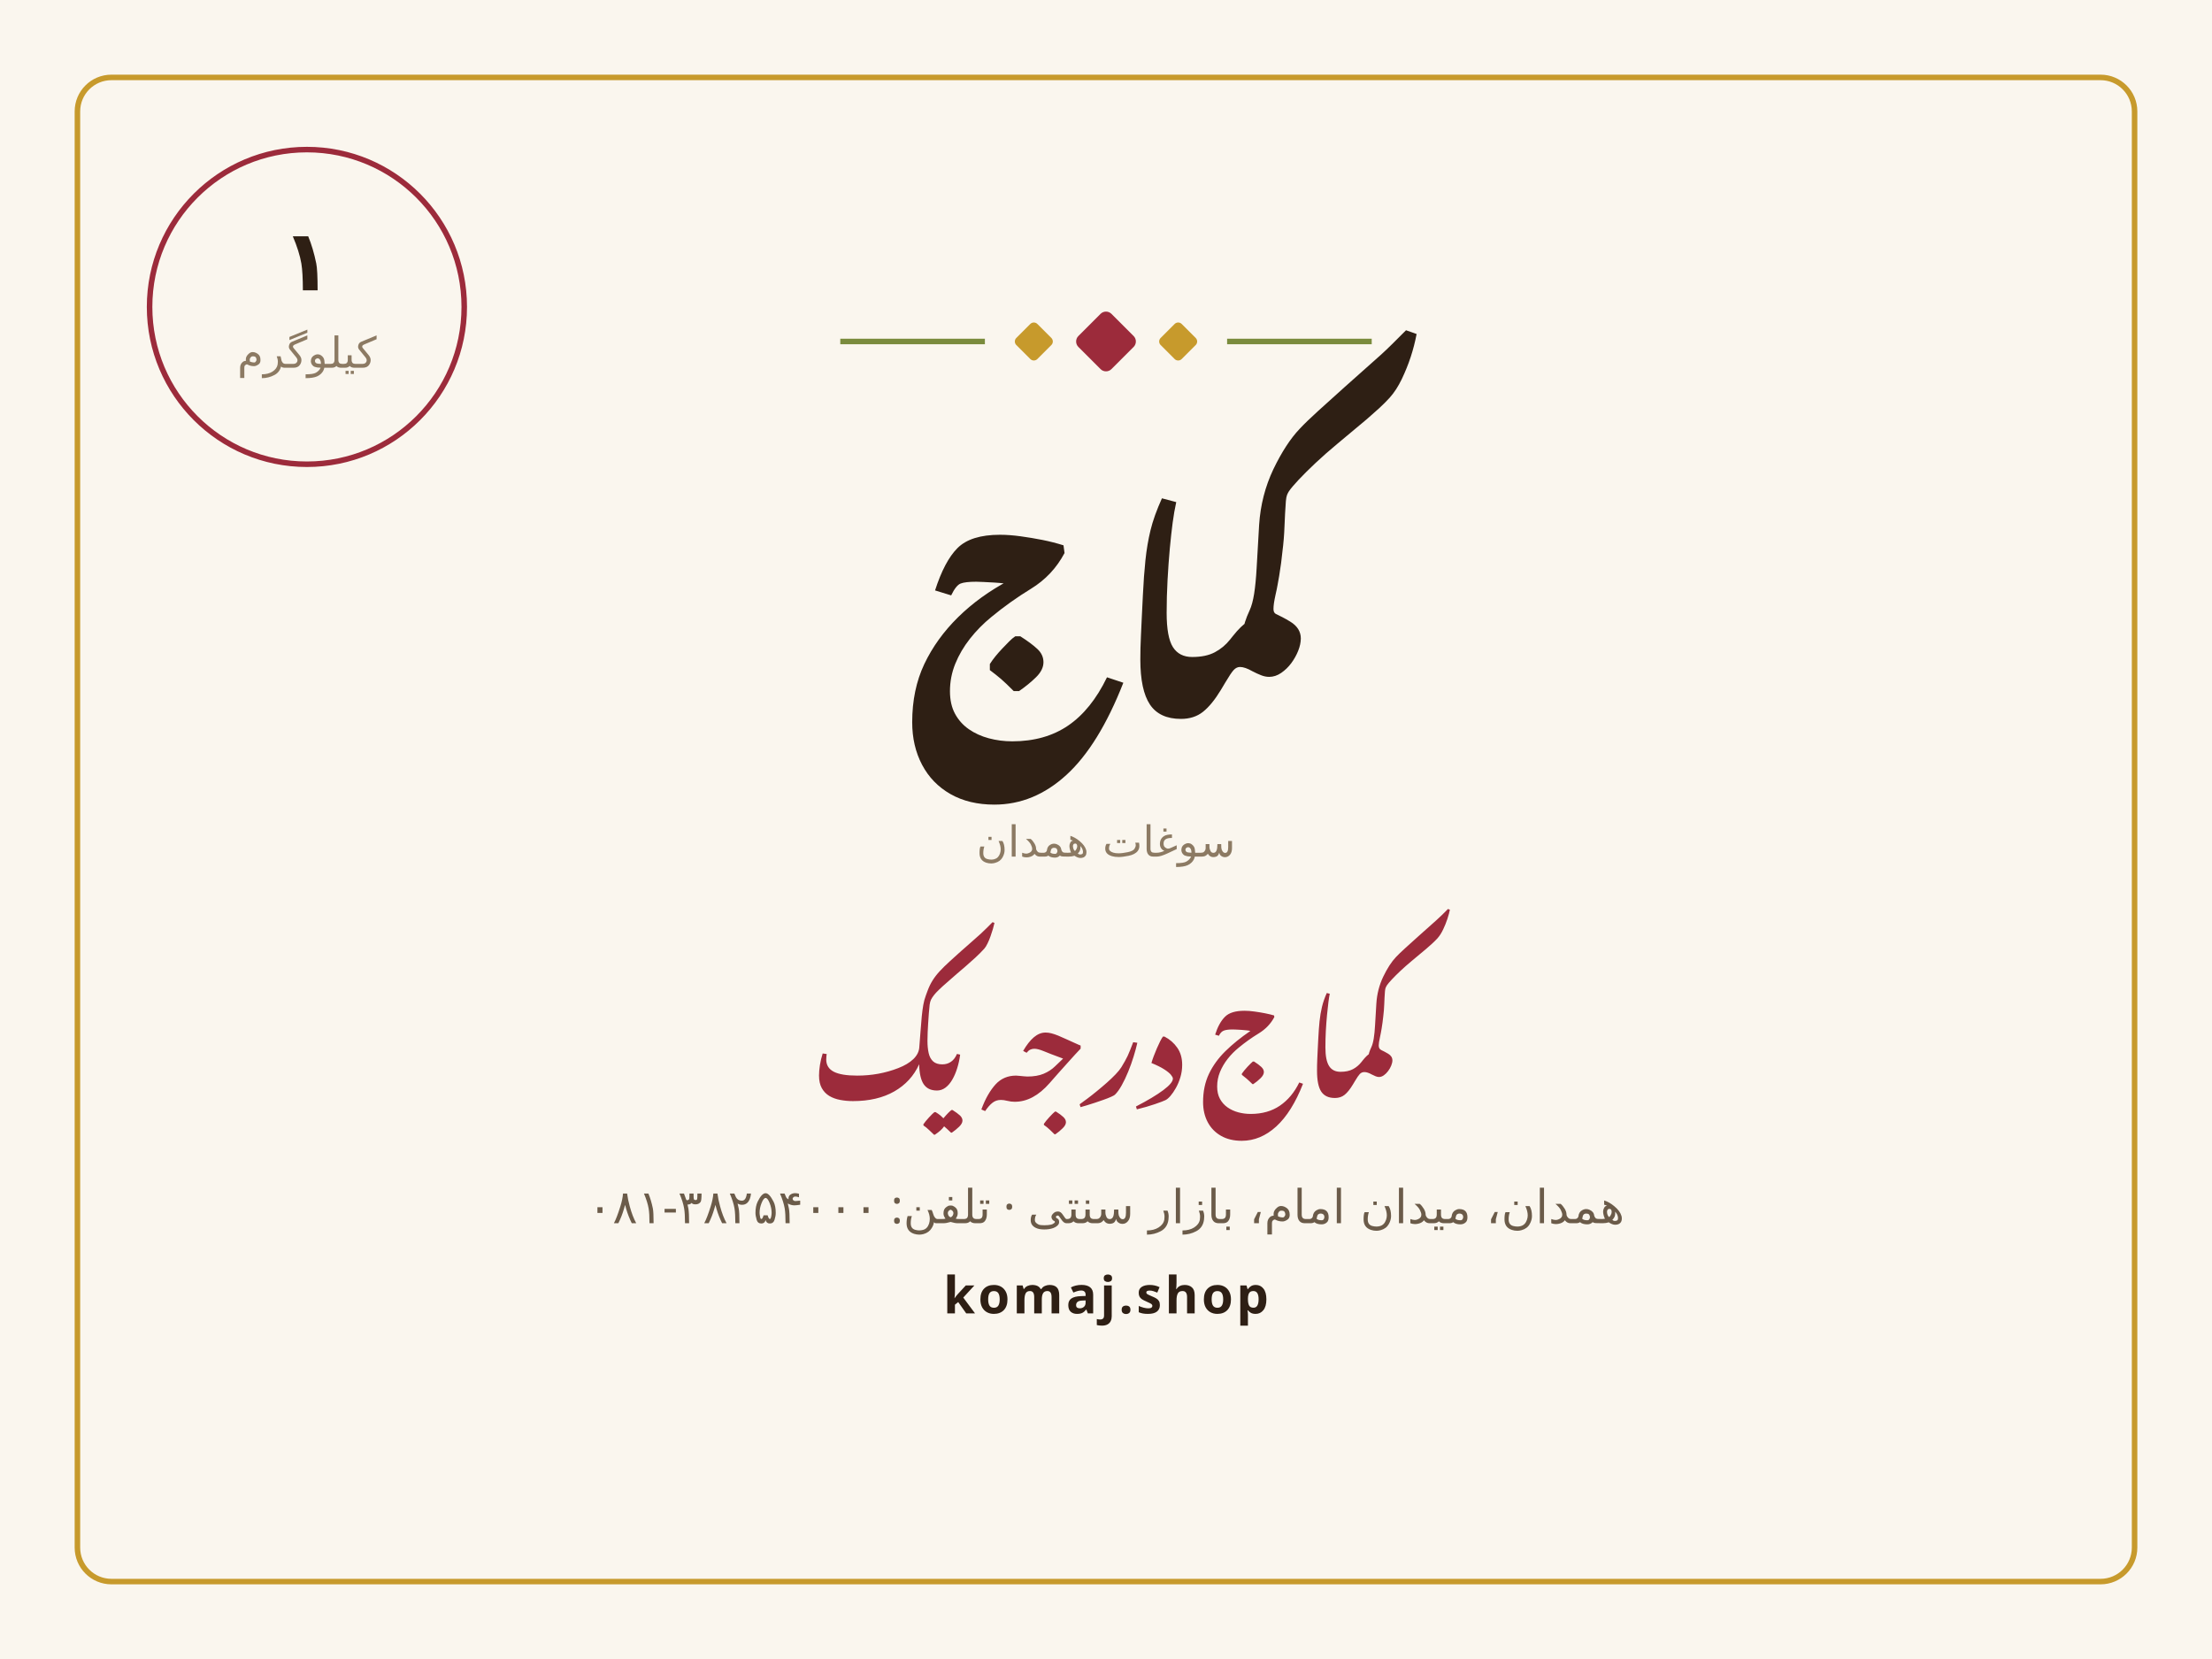
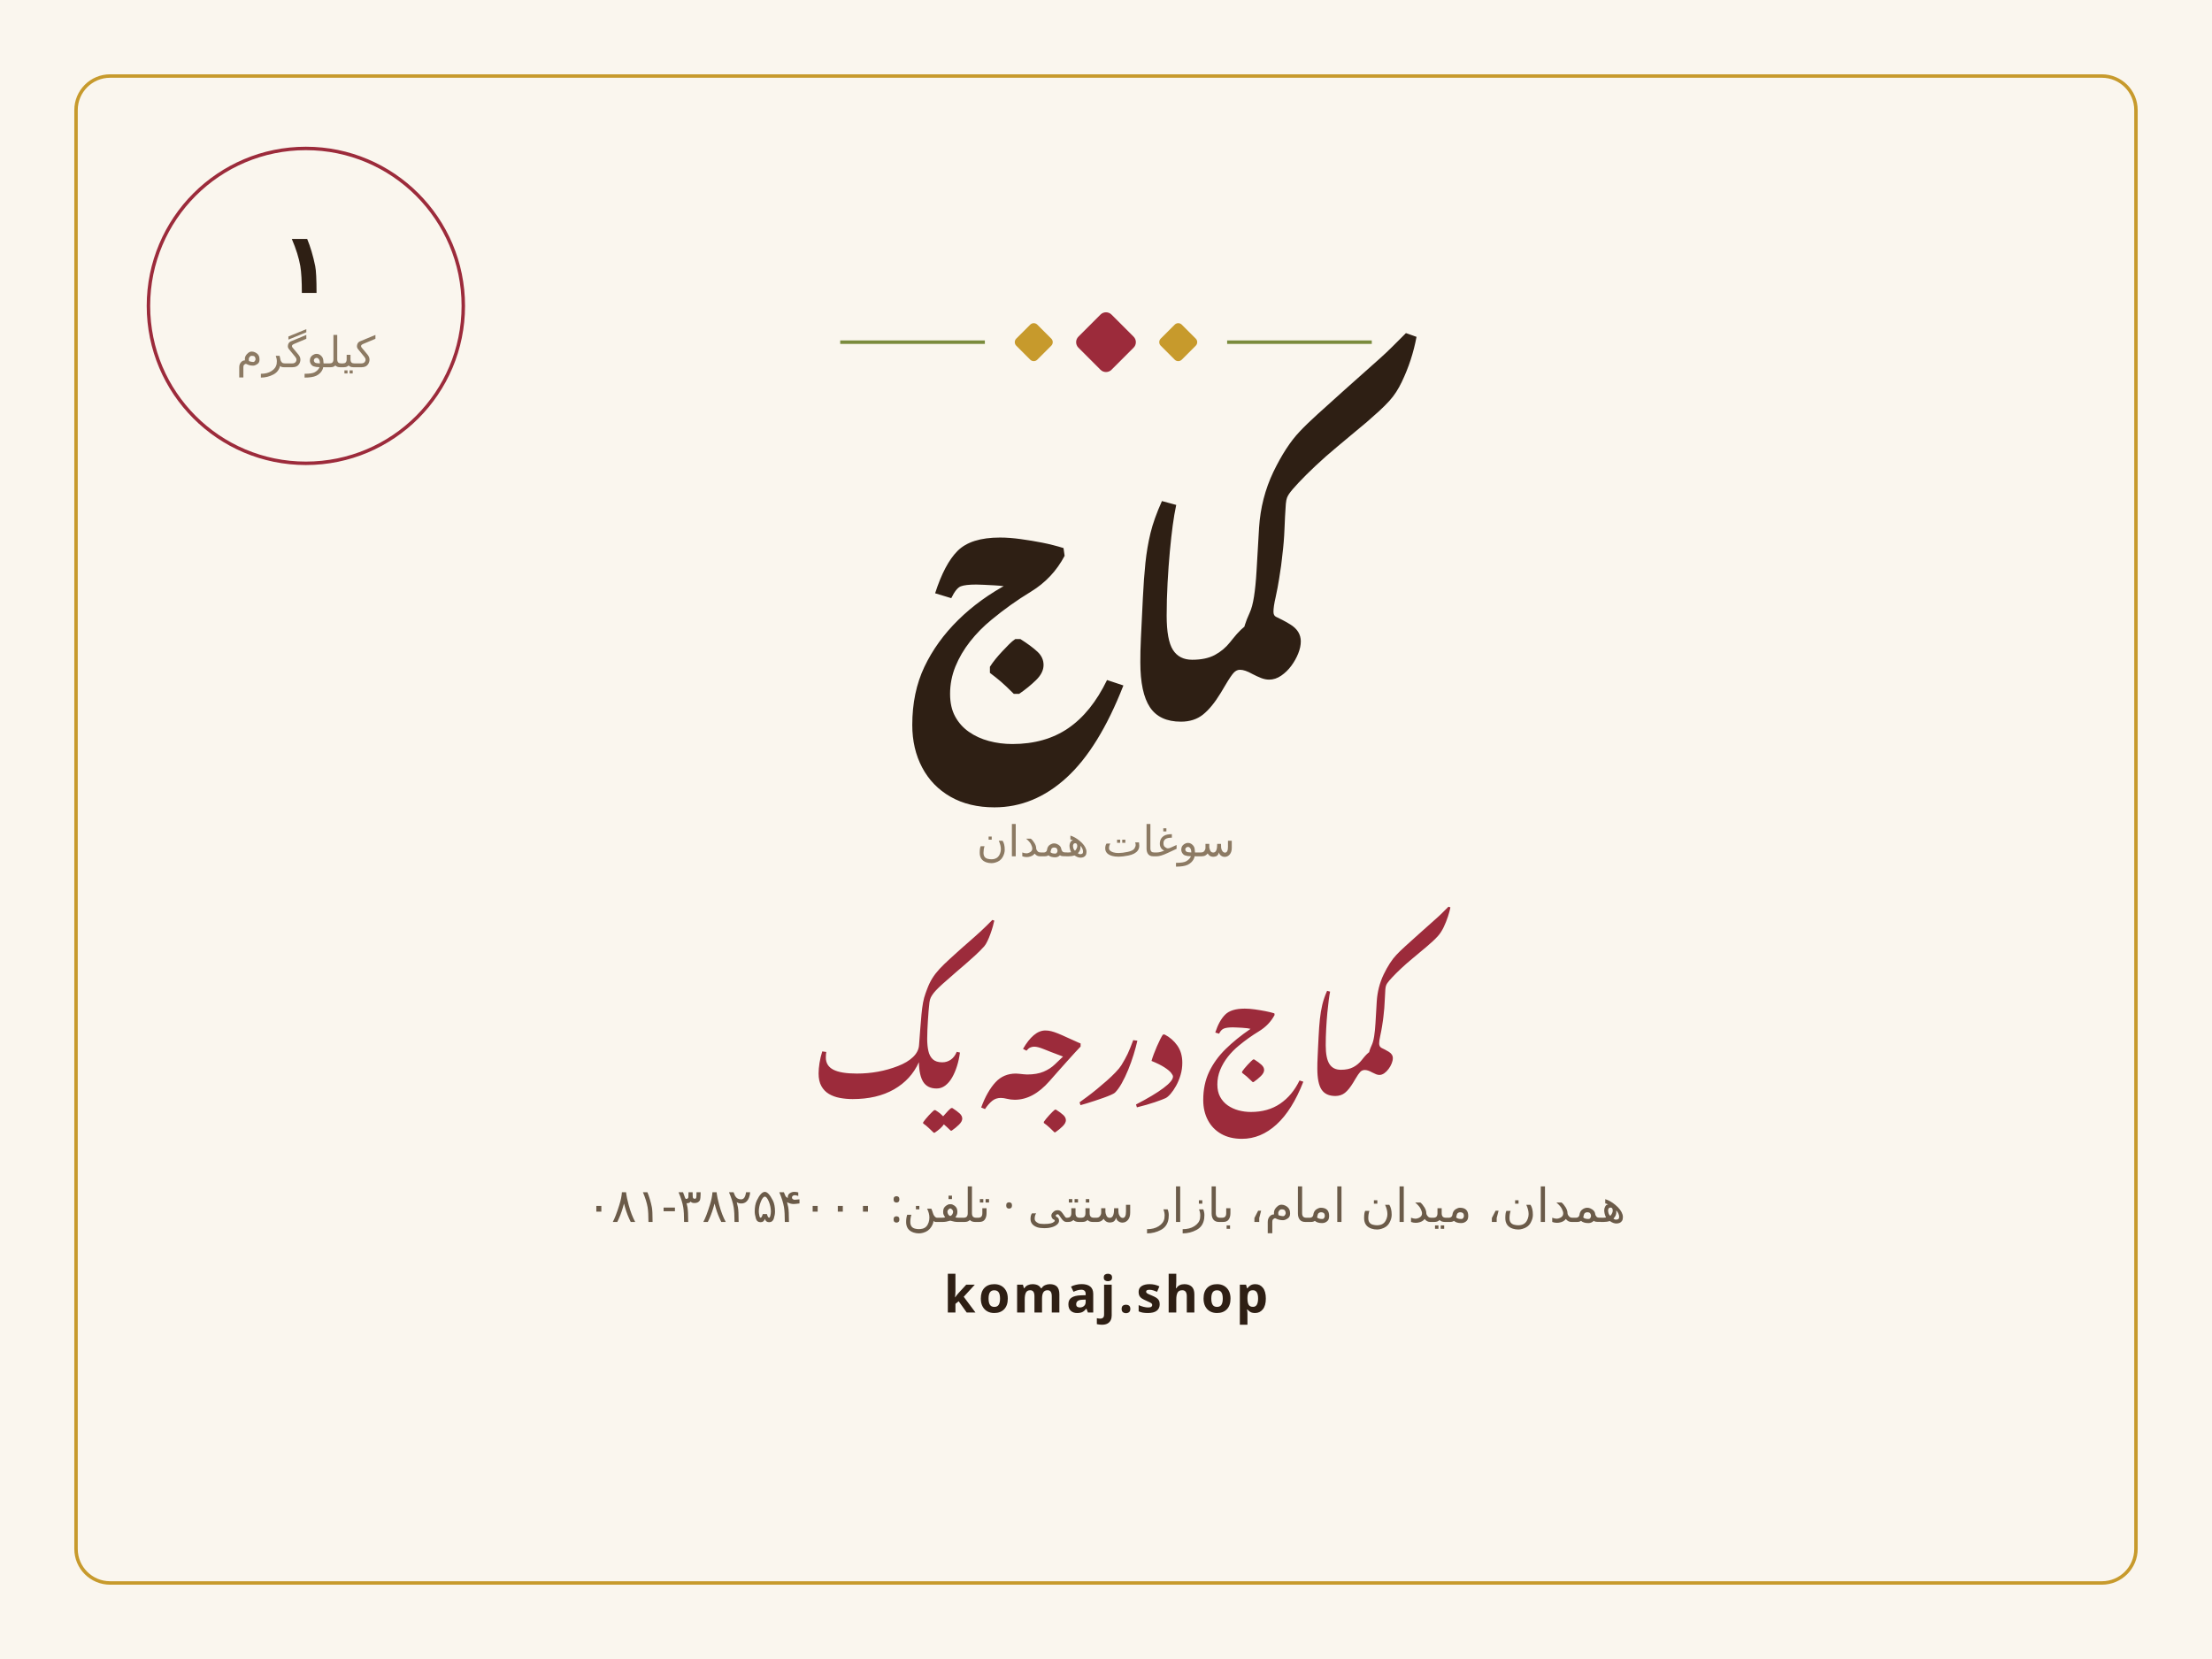
- <svg xmlns="http://www.w3.org/2000/svg" width="320mm" height="240mm" viewBox="0 0 800 600">
-   <rect width="800" height="600" fill="#FAF6EE" />
-   <rect x="28.0" y="28.0" width="744.0" height="544.0" rx="12.3" fill="none" stroke="#C79A2C" stroke-width="2" />
-   <rect x="443.8" y="122.5" width="52.3" height="2.0" fill="#7A8B3D" />
-   <rect x="303.9" y="122.5" width="52.3" height="2.0" fill="#7A8B3D" />
-   <rect x="-5.38" y="-5.38" width="10.77" height="10.77" fill="#C79A2C" rx="1.8" transform="translate(426.1,123.5) rotate(45)" />
-   <rect x="-8.46" y="-8.46" width="16.92" height="16.92" fill="#9C2B3B" rx="2.8" transform="translate(400.0,123.5) rotate(45)" />
-   <rect x="-5.38" y="-5.38" width="10.77" height="10.77" fill="#C79A2C" rx="1.8" transform="translate(373.9,123.5) rotate(45)" />
-   <text x="400.0" y="260.0" text-anchor="middle" font-family="'Noto Nastaliq Urdu', serif" font-size="83.1" fill="#2E1F14" font-weight="700" direction="rtl">کماج</text>
-   <text x="400.0" y="309.8" text-anchor="middle" font-family="'Vazirmatn', sans-serif" font-size="15.4" fill="#8C7A63" direction="rtl">سوغات همدان</text>
-   <text x="400.0" y="397.1" text-anchor="middle" font-family="'Noto Nastaliq Urdu', serif" font-size="41.5" fill="#9C2B3B" direction="rtl">کماج درجه یک</text>
-   <text x="400.0" y="442.4" text-anchor="middle" font-family="'Vazirmatn', sans-serif" font-size="16.9" fill="#6B5B49" direction="rtl">همدان، میدان امام، بازار سنتی · تلفن: ⁦۰۸۱-۳۸۲۵۴۰۰۰⁩</text>
-   <text x="400.0" y="475.0" text-anchor="middle" font-family="'Vazirmatn', sans-serif" font-size="18.5" fill="#2E1F14" font-weight="600" letter-spacing="1.11">komaj.shop</text>
-   <circle cx="111.0" cy="111.0" r="56.9" fill="#FAF6EE" stroke="#9C2B3B" stroke-width="2" />
-   <text x="111.0" y="105.0" text-anchor="middle" font-family="'Vazirmatn', sans-serif" font-size="30.8" fill="#2E1F14" font-weight="800" direction="rtl">۱</text>
-   <text x="111.0" y="133.0" text-anchor="middle" font-family="'Vazirmatn', sans-serif" font-size="15.4" fill="#8C7A63" direction="rtl">کیلوگرم</text>
+ <svg xmlns="http://www.w3.org/2000/svg" width="320mm" height="240mm" viewBox="0 0 1280 960">
+   <rect width="1280" height="960" fill="#FAF6EE" />
+   <rect x="44.0" y="44.0" width="1192.0" height="872.0" rx="19.7" fill="none" stroke="#C79A2C" stroke-width="2" />
+   <rect x="710.1" y="197.0" width="83.7" height="2.0" fill="#7A8B3D" />
+   <rect x="486.2" y="197.0" width="83.7" height="2.0" fill="#7A8B3D" />
+   <rect x="-8.62" y="-8.62" width="17.23" height="17.23" fill="#C79A2C" rx="2.9" transform="translate(681.8,198.0) rotate(45)" />
+   <rect x="-13.54" y="-13.54" width="27.08" height="27.08" fill="#9C2B3B" rx="4.5" transform="translate(640.0,198.0) rotate(45)" />
+   <rect x="-8.62" y="-8.62" width="17.23" height="17.23" fill="#C79A2C" rx="2.9" transform="translate(598.2,198.0) rotate(45)" />
+   <text x="640.0" y="417.6" text-anchor="middle" font-family="'Noto Nastaliq Urdu', serif" font-size="132.9" fill="#2E1F14" font-weight="700" direction="rtl">کماج</text>
+   <text x="640.0" y="495.5" text-anchor="middle" font-family="'Vazirmatn', sans-serif" font-size="24.6" fill="#8C7A63" direction="rtl">سوغات همدان</text>
+   <text x="640.0" y="634.2" text-anchor="middle" font-family="'Noto Nastaliq Urdu', serif" font-size="66.5" fill="#9C2B3B" direction="rtl">کماج درجه یک</text>
+   <text x="640.0" y="707.1" text-anchor="middle" font-family="'Vazirmatn', sans-serif" font-size="27.1" fill="#6B5B49" direction="rtl">همدان، میدان امام، بازار سنتی · تلفن: ⁦۰۸۱-۳۸۲۵۴۰۰۰⁩</text>
+   <text x="640.0" y="759.5" text-anchor="middle" font-family="'Vazirmatn', sans-serif" font-size="29.5" fill="#2E1F14" font-weight="600" letter-spacing="1.77">komaj.shop</text>
+   <circle cx="177.0" cy="177.0" r="91.1" fill="#FAF6EE" stroke="#9C2B3B" stroke-width="2" />
+   <text x="177.0" y="169.5" text-anchor="middle" font-family="'Vazirmatn', sans-serif" font-size="49.2" fill="#2E1F14" font-weight="800" direction="rtl">۱</text>
+   <text x="177.0" y="212.5" text-anchor="middle" font-family="'Vazirmatn', sans-serif" font-size="24.6" fill="#8C7A63" direction="rtl">کیلوگرم</text>
</svg>
